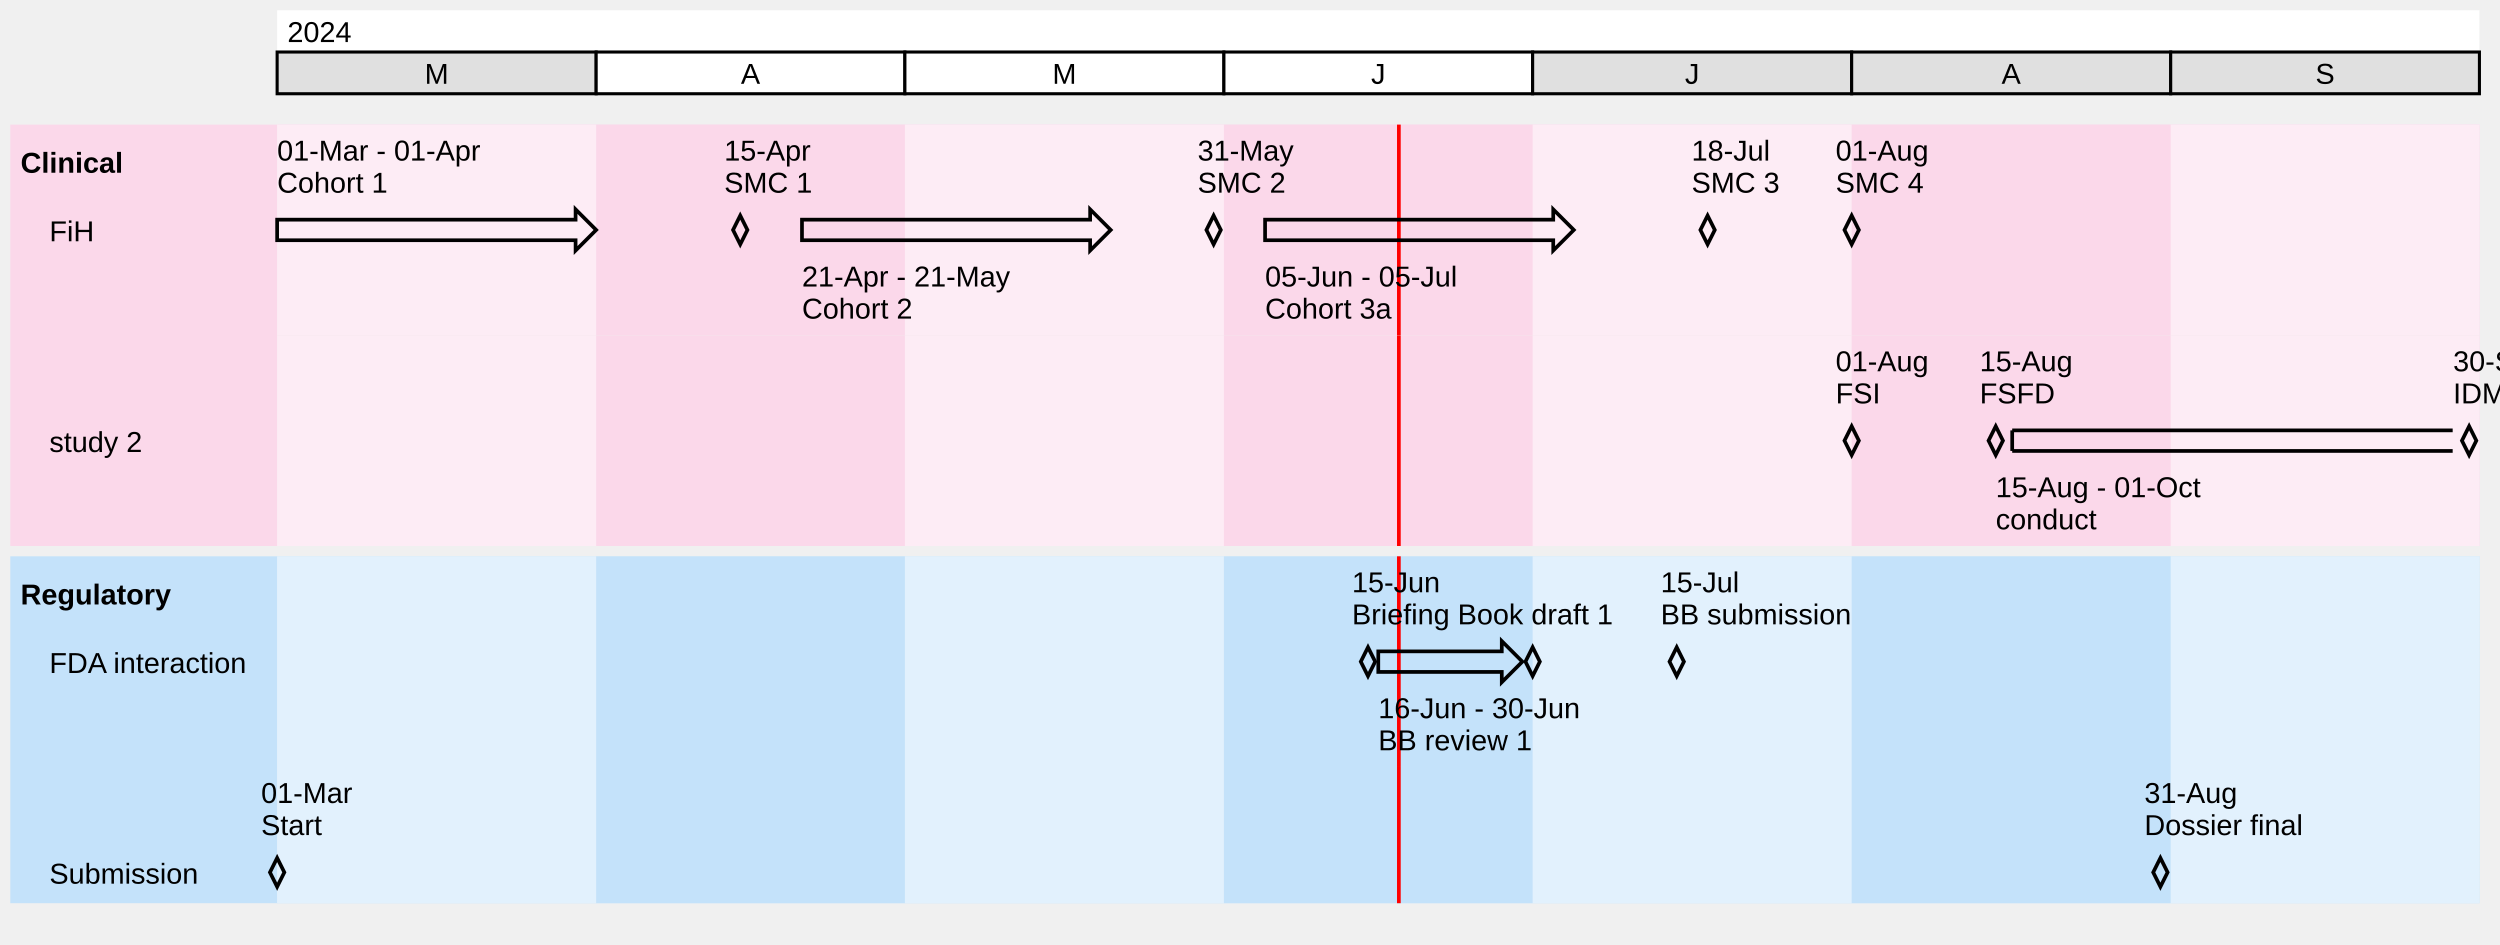
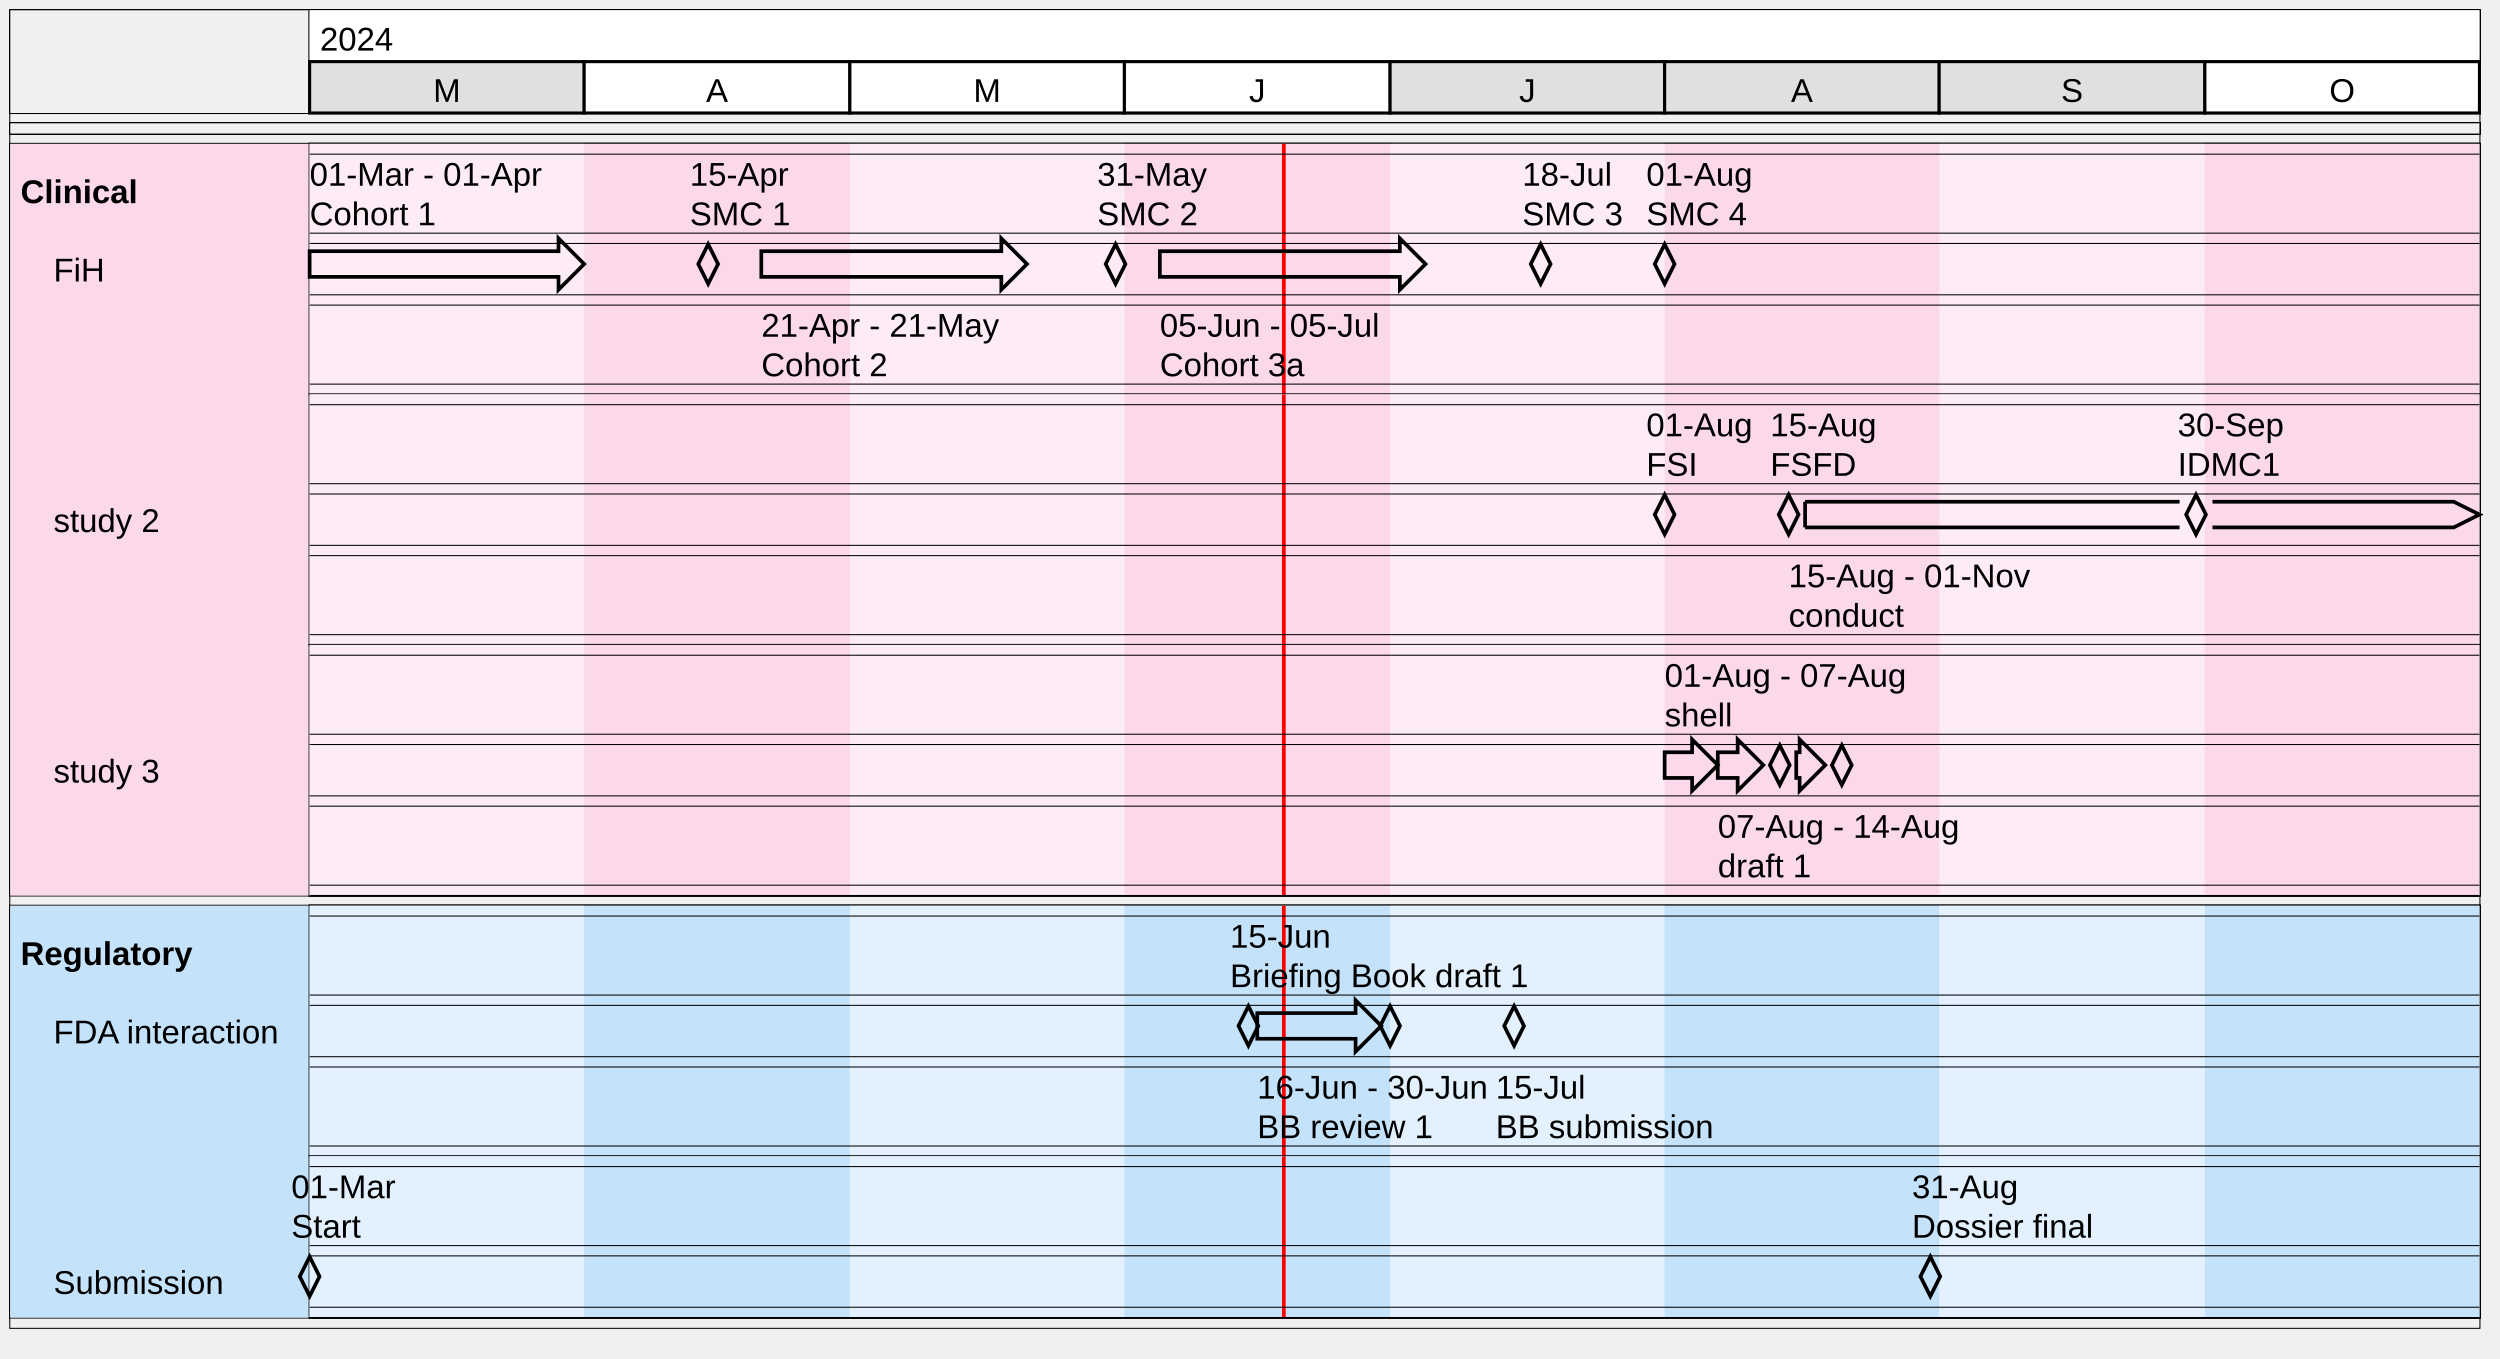
- <svg xmlns="http://www.w3.org/2000/svg" width="1215" height="458.96" viewbox="0 0 1200 0.366">
-   <style>text {font-family: Arial; font-size: 14px ;}</style>
-   <rect x="5" y="5" width="1200" height="40.56" style="stroke:black;  stroke-width:0; fill:transparent; fill-opacity:1" />
-   <text x="10" y="28.4" font-weight="bold" />
-   <rect x="134.688" y="5" width="1070.312" height="20.28" style="stroke:black;  stroke-width:0; fill:#f0f0f0; fill-opacity:1" />
-   <rect x="134.688" y="5" width="1070.312" height="20.28" style="stroke:transparent;  stroke-width:1; fill:white; fill-opacity:1" />
-   <text x="139.688" y="20.44" font-weight="normal">2024</text>
-   <text x="24.0" y="30.5" font-weight="normal" />
-   <rect x="134.688" y="25.28" width="1070.312" height="20.28" style="stroke:black;  stroke-width:0; fill:#f0f0f0; fill-opacity:1" />
-   <rect x="134.688" y="25.28" width="1070.312" height="20.28" style="stroke:black;  stroke-width:0; fill:white; fill-opacity:1" />
-   <rect x="134.688" y="25.28" width="155.045" height="20.28" style="stroke:black;  stroke-width:1.5; fill:#e0e0e0; fill-opacity:1" />
-   <text x="206.382" y="40.72" font-weight="normal">M</text>
-   <rect x="289.733" y="25.28" width="150.044" height="20.28" style="stroke:black;  stroke-width:1.5; fill:white; fill-opacity:1" />
-   <text x="360.083" y="40.72" font-weight="normal">A</text>
-   <rect x="439.777" y="25.28" width="155.045" height="20.28" style="stroke:black;  stroke-width:1.5; fill:white; fill-opacity:1" />
-   <text x="511.471" y="40.72" font-weight="normal">M</text>
-   <rect x="594.822" y="25.28" width="150.044" height="20.28" style="stroke:black;  stroke-width:1.5; fill:white; fill-opacity:1" />
-   <text x="666.344" y="40.72" font-weight="normal">J</text>
-   <rect x="744.866" y="25.28" width="155.045" height="20.28" style="stroke:black;  stroke-width:1.5; fill:#e0e0e0; fill-opacity:1" />
-   <text x="818.888" y="40.72" font-weight="normal">J</text>
-   <rect x="899.911" y="25.28" width="155.045" height="20.28" style="stroke:black;  stroke-width:1.5; fill:#e0e0e0; fill-opacity:1" />
-   <text x="972.762" y="40.72" font-weight="normal">A</text>
-   <rect x="1054.956" y="25.28" width="150.044" height="20.28" style="stroke:black;  stroke-width:1.5; fill:#e0e0e0; fill-opacity:1" />
-   <text x="1125.306" y="40.72" font-weight="normal">S</text>
-   <text x="24.0" y="50.78" font-weight="normal" />
-   <rect x="5" y="60.56" width="1200" height="204.8" style="stroke:black;  stroke-width:0; fill:#fbd8ea; fill-opacity:1" />
-   <text x="10" y="83.96" font-weight="bold">Clinical</text>
-   <rect x="134.688" y="60.56" width="1070.312" height="102.4" style="stroke:black;  stroke-width:0; fill:#f0f0f0; fill-opacity:1" />
-   <rect x="134.688" y="60.56" width="1070.312" height="102.4" style="stroke:transparent;  stroke-width:1; fill:#fbd8ea; fill-opacity:1" />
-   <line x1="679.847" y1="60.56" x2="679.847" y2="162.96" style="stroke:red; stroke-width:1.8; " />
-   <rect x="134.688" y="60.56" width="155.045" height="102.4" style="stroke:black;  stroke-width:0; fill:white; fill-opacity:0.5" />
-   <rect x="439.777" y="60.56" width="155.045" height="102.4" style="stroke:black;  stroke-width:0; fill:white; fill-opacity:0.5" />
-   <rect x="744.866" y="60.56" width="155.045" height="102.4" style="stroke:black;  stroke-width:0; fill:white; fill-opacity:0.5" />
-   <rect x="1054.956" y="60.56" width="150.044" height="102.4" style="stroke:black;  stroke-width:0; fill:white; fill-opacity:0.5" />
-   <path d="M134.688, 116.76 L134.688, 106.76 L279.733, 106.76 L279.733, 101.76 L289.733, 111.76 L279.733, 121.76 L279.733, 116.76 L134.688, 116.76 Z" style="stroke: black; fill: none; stroke-width:1.8; " />
-   <path d="M356.253, 111.76 L359.753, 104.76 L363.253, 111.76 L359.753, 118.76 L356.253, 111.76 Z" style="stroke: black; fill: none; stroke-width:1.8; " />
-   <path d="M389.762, 116.76 L389.762, 106.76 L529.806, 106.76 L529.806, 101.76 L539.806, 111.76 L529.806, 121.76 L529.806, 116.76 L389.762, 116.76 Z" style="stroke: black; fill: none; stroke-width:1.8; " />
-   <path d="M586.32, 111.76 L589.82, 104.76 L593.32, 111.76 L589.82, 118.76 L586.32, 111.76 Z" style="stroke: black; fill: none; stroke-width:1.8; " />
-   <path d="M614.828, 116.76 L614.828, 106.76 L754.871, 106.76 L754.871, 101.76 L764.871, 111.76 L754.871, 121.76 L754.871, 116.76 L614.828, 116.76 Z" style="stroke: black; fill: none; stroke-width:1.8; " />
-   <path d="M826.39, 111.76 L829.89, 104.76 L833.39, 111.76 L829.89, 118.76 L826.39, 111.76 Z" style="stroke: black; fill: none; stroke-width:1.8; " />
-   <path d="M896.411, 111.76 L899.911, 104.76 L903.411, 111.76 L899.911, 118.76 L896.411, 111.76 Z" style="stroke: black; fill: none; stroke-width:1.8; " />
-   <text x="134.688" y="78.04" font-weight="normal">01-Mar - 01-Apr</text>
-   <text x="134.688" y="93.64" font-weight="normal">Cohort 1</text>
-   <text x="351.972" y="78.04" font-weight="normal">15-Apr</text>
-   <text x="351.972" y="93.64" font-weight="normal">SMC 1</text>
-   <text x="582.039" y="78.04" font-weight="normal">31-May</text>
-   <text x="582.039" y="93.64" font-weight="normal">SMC 2</text>
-   <text x="822.109" y="78.04" font-weight="normal">18-Jul</text>
-   <text x="822.109" y="93.64" font-weight="normal">SMC 3</text>
-   <text x="892.13" y="78.04" font-weight="normal">01-Aug</text>
-   <text x="892.13" y="93.64" font-weight="normal">SMC 4</text>
-   <text x="389.762" y="139.24" font-weight="normal">21-Apr - 21-May</text>
-   <text x="389.762" y="154.84" font-weight="normal">Cohort 2</text>
-   <text x="614.828" y="139.24" font-weight="normal">05-Jun - 05-Jul</text>
-   <text x="614.828" y="154.84" font-weight="normal">Cohort 3a</text>
-   <text x="24.0" y="117.26" font-weight="normal">FiH</text>
-   <rect x="134.688" y="162.96" width="1070.312" height="102.4" style="stroke:black;  stroke-width:0; fill:#f0f0f0; fill-opacity:1" />
-   <rect x="134.688" y="162.96" width="1070.312" height="102.4" style="stroke:transparent;  stroke-width:1; fill:#fbd8ea; fill-opacity:1" />
-   <line x1="679.847" y1="162.96" x2="679.847" y2="265.36" style="stroke:red; stroke-width:1.8; " />
-   <rect x="134.688" y="162.96" width="155.045" height="102.4" style="stroke:black;  stroke-width:0; fill:white; fill-opacity:0.5" />
-   <rect x="439.777" y="162.96" width="155.045" height="102.4" style="stroke:black;  stroke-width:0; fill:white; fill-opacity:0.5" />
-   <rect x="744.866" y="162.96" width="155.045" height="102.4" style="stroke:black;  stroke-width:0; fill:white; fill-opacity:0.5" />
-   <rect x="1054.956" y="162.96" width="150.044" height="102.4" style="stroke:black;  stroke-width:0; fill:white; fill-opacity:0.5" />
-   <path d="M896.411, 214.16 L899.911, 207.16 L903.411, 214.16 L899.911, 221.16 L896.411, 214.16 Z" style="stroke: black; fill: none; stroke-width:1.8; " />
-   <path d="M966.431, 214.16 L969.931, 207.16 L973.431, 214.16 L969.931, 221.16 L966.431, 214.16 Z" style="stroke: black; fill: none; stroke-width:1.8; " />
-   <line x1="977.931" y1="209.16" x2="1191.999" y2="209.16" style="stroke:black; stroke-width:1.8; " />
-   <line x1="977.931" y1="219.16" x2="1191.999" y2="219.16" style="stroke:black; stroke-width:1.8; " />
-   <line x1="977.931" y1="209.16" x2="977.931" y2="219.16" style="stroke:black; stroke-width:1.8; " />
-   <path d="M1196.499, 214.16 L1199.999, 207.16 L1203.499, 214.16 L1199.999, 221.16 L1196.499, 214.16 Z" style="stroke: black; fill: none; stroke-width:1.8; " />
-   <text x="892.13" y="180.44" font-weight="normal">01-Aug</text>
-   <text x="892.13" y="196.04" font-weight="normal">FSI</text>
-   <text x="962.15" y="180.44" font-weight="normal">15-Aug</text>
-   <text x="962.15" y="196.04" font-weight="normal">FSFD</text>
-   <text x="1192.217" y="180.44" font-weight="normal">30-Sep</text>
-   <text x="1192.217" y="196.04" font-weight="normal">IDMC1</text>
-   <text x="969.931" y="241.64" font-weight="normal">15-Aug - 01-Oct</text>
-   <text x="969.931" y="257.24" font-weight="normal">conduct</text>
-   <text x="24.0" y="219.66" font-weight="normal">study 2</text>
-   <rect x="5" y="270.36" width="1200" height="168.6" style="stroke:black;  stroke-width:0; fill:#c4e2fa; fill-opacity:1" />
-   <text x="10" y="293.76" font-weight="bold">Regulatory</text>
-   <rect x="134.688" y="270.36" width="1070.312" height="102.4" style="stroke:black;  stroke-width:0; fill:#f0f0f0; fill-opacity:1" />
-   <rect x="134.688" y="270.36" width="1070.312" height="102.4" style="stroke:transparent;  stroke-width:1; fill:#c4e2fa; fill-opacity:1" />
-   <line x1="679.847" y1="270.36" x2="679.847" y2="372.76" style="stroke:red; stroke-width:1.8; " />
-   <rect x="134.688" y="270.36" width="155.045" height="102.4" style="stroke:black;  stroke-width:0; fill:white; fill-opacity:0.5" />
-   <rect x="439.777" y="270.36" width="155.045" height="102.4" style="stroke:black;  stroke-width:0; fill:white; fill-opacity:0.5" />
-   <rect x="744.866" y="270.36" width="155.045" height="102.4" style="stroke:black;  stroke-width:0; fill:white; fill-opacity:0.5" />
-   <rect x="1054.956" y="270.36" width="150.044" height="102.4" style="stroke:black;  stroke-width:0; fill:white; fill-opacity:0.5" />
-   <path d="M661.342, 321.56 L664.842, 314.56 L668.342, 321.56 L664.842, 328.56 L661.342, 321.56 Z" style="stroke: black; fill: none; stroke-width:1.8; " />
-   <path d="M669.844, 326.56 L669.844, 316.56 L729.864, 316.56 L729.864, 311.56 L739.864, 321.56 L729.864, 331.56 L729.864, 326.56 L669.844, 326.56 Z" style="stroke: black; fill: none; stroke-width:1.8; " />
-   <path d="M741.366, 321.56 L744.866, 314.56 L748.366, 321.56 L744.866, 328.56 L741.366, 321.56 Z" style="stroke: black; fill: none; stroke-width:1.8; " />
-   <path d="M811.386, 321.56 L814.886, 314.56 L818.386, 321.56 L814.886, 328.56 L811.386, 321.56 Z" style="stroke: black; fill: none; stroke-width:1.8; " />
-   <text x="657.061" y="287.84" font-weight="normal">15-Jun</text>
-   <text x="657.061" y="303.44" font-weight="normal">Briefing Book draft 1</text>
-   <text x="807.105" y="287.84" font-weight="normal">15-Jul</text>
-   <text x="807.105" y="303.44" font-weight="normal">BB submission</text>
-   <text x="669.844" y="349.04" font-weight="normal">16-Jun - 30-Jun</text>
-   <text x="669.844" y="364.64" font-weight="normal">BB review 1</text>
-   <text x="24.0" y="327.06" font-weight="normal">FDA interaction</text>
-   <rect x="134.688" y="372.76" width="1070.312" height="66.2" style="stroke:black;  stroke-width:0; fill:#f0f0f0; fill-opacity:1" />
-   <rect x="134.688" y="372.76" width="1070.312" height="66.2" style="stroke:transparent;  stroke-width:1; fill:#c4e2fa; fill-opacity:1" />
-   <line x1="679.847" y1="372.76" x2="679.847" y2="438.96" style="stroke:red; stroke-width:1.8; " />
-   <rect x="134.688" y="372.76" width="155.045" height="66.2" style="stroke:black;  stroke-width:0; fill:white; fill-opacity:0.5" />
-   <rect x="439.777" y="372.76" width="155.045" height="66.2" style="stroke:black;  stroke-width:0; fill:white; fill-opacity:0.5" />
-   <rect x="744.866" y="372.76" width="155.045" height="66.2" style="stroke:black;  stroke-width:0; fill:white; fill-opacity:0.5" />
-   <rect x="1054.956" y="372.76" width="150.044" height="66.2" style="stroke:black;  stroke-width:0; fill:white; fill-opacity:0.5" />
-   <path d="M131.188, 423.96 L134.688, 416.96 L138.188, 423.96 L134.688, 430.96 L131.188, 423.96 Z" style="stroke: black; fill: none; stroke-width:1.8; " />
-   <path d="M1046.455, 423.96 L1049.955, 416.96 L1053.455, 423.96 L1049.955, 430.96 L1046.455, 423.96 Z" style="stroke: black; fill: none; stroke-width:1.8; " />
-   <text x="126.906" y="390.24" font-weight="normal">01-Mar</text>
-   <text x="126.906" y="405.84" font-weight="normal">Start</text>
-   <text x="1042.173" y="390.24" font-weight="normal">31-Aug</text>
-   <text x="1042.173" y="405.84" font-weight="normal">Dossier final</text>
-   <text x="24.0" y="429.46" font-weight="normal">Submission</text>
+ <svg xmlns="http://www.w3.org/2000/svg" width="1215" height="660.32" viewbox="0 0 1200 0.534">
+   <style>text {font-family: Arial; font-size: 16px ;}</style>
+   <rect x="5" y="5" width="1200" height="640.32" style="stroke:black;  stroke-width:1; fill:none; fill-opacity:1" />
+   <rect x="5" y="5" width="1200" height="49.92" style="stroke:black;  stroke-width:1; fill:none; fill-opacity:1" />
+   <rect x="150.484" y="5" width="1054.516" height="24.96" style="stroke:black;  stroke-width:1; fill:none; fill-opacity:1" />
+   <rect x="150.484" y="29.96" width="1054.516" height="24.96" style="stroke:black;  stroke-width:1; fill:none; fill-opacity:1" />
+   <rect x="5" y="59.92" width="1200" height="5" style="stroke:black;  stroke-width:1; fill:none; fill-opacity:1" />
+   <rect x="5" y="59.92" width="1200" height="5" style="stroke:black;  stroke-width:1; fill:none; fill-opacity:1" />
+   <rect x="5" y="69.92" width="1200" height="365.28" style="stroke:black;  stroke-width:1; fill:none; fill-opacity:1" />
+   <rect x="150.484" y="69.92" width="1054.516" height="121.76" style="stroke:black;  stroke-width:1; fill:none; fill-opacity:1" />
+   <rect x="150.484" y="191.68" width="1054.516" height="121.76" style="stroke:black;  stroke-width:1; fill:none; fill-opacity:1" />
+   <rect x="150.484" y="313.44" width="1054.516" height="121.76" style="stroke:black;  stroke-width:1; fill:none; fill-opacity:1" />
+   <rect x="5" y="440.2" width="1200" height="200.12" style="stroke:black;  stroke-width:1; fill:none; fill-opacity:1" />
+   <rect x="150.484" y="440.2" width="1054.516" height="121.76" style="stroke:black;  stroke-width:1; fill:none; fill-opacity:1" />
+   <rect x="150.484" y="561.96" width="1054.516" height="78.36" style="stroke:black;  stroke-width:1; fill:none; fill-opacity:1" />
+   <rect x="5" y="5" width="1200" height="640.32" style="stroke:black;  stroke-width:0; fill:#f0f0f0; fill-opacity:1" />
+   <rect x="5" y="5" width="1200" height="49.92" style="stroke:black;  stroke-width:1; fill:none; fill-opacity:1" />
+   <rect x="150.484" y="5" width="1054.516" height="24.96" style="stroke:black;  stroke-width:1; fill:none; fill-opacity:1" />
+   <rect x="150.484" y="29.96" width="1054.516" height="24.96" style="stroke:black;  stroke-width:1; fill:none; fill-opacity:1" />
+   <rect x="5" y="5" width="1200" height="49.92" style="stroke:black;  stroke-width:0; fill:#f0f0f0; fill-opacity:1" />
+   <rect x="150.484" y="5" width="1054.516" height="24.96" style="stroke:black;  stroke-width:1; fill:none; fill-opacity:1" />
+   <rect x="150.484" y="5" width="1054.516" height="24.96" style="stroke:black;  stroke-width:0; fill:#f0f0f0; fill-opacity:1" />
+   <rect x="150.484" y="29.96" width="1054.516" height="24.96" style="stroke:black;  stroke-width:1; fill:none; fill-opacity:1" />
+   <rect x="150.484" y="29.96" width="1054.516" height="24.96" style="stroke:black;  stroke-width:0; fill:#f0f0f0; fill-opacity:1" />
+   <rect x="5" y="59.92" width="1200" height="5" style="stroke:black;  stroke-width:1; fill:none; fill-opacity:1" />
+   <rect x="5" y="59.92" width="1200" height="5" style="stroke:black;  stroke-width:1; fill:none; fill-opacity:1" />
+   <rect x="5" y="59.92" width="1200" height="5" style="stroke:black;  stroke-width:0; fill:#f0f0f0; fill-opacity:1" />
+   <rect x="5" y="59.92" width="1200" height="5" style="stroke:black;  stroke-width:1; fill:none; fill-opacity:1" />
+   <rect x="5" y="59.92" width="1200" height="5" style="stroke:black;  stroke-width:0; fill:#f0f0f0; fill-opacity:1" />
+   <rect x="5" y="69.92" width="1200" height="365.28" style="stroke:black;  stroke-width:1; fill:none; fill-opacity:1" />
+   <rect x="150.484" y="69.92" width="1054.516" height="121.76" style="stroke:black;  stroke-width:1; fill:none; fill-opacity:1" />
+   <rect x="150.484" y="191.68" width="1054.516" height="121.76" style="stroke:black;  stroke-width:1; fill:none; fill-opacity:1" />
+   <rect x="150.484" y="313.44" width="1054.516" height="121.76" style="stroke:black;  stroke-width:1; fill:none; fill-opacity:1" />
+   <rect x="5" y="69.92" width="1200" height="365.28" style="stroke:black;  stroke-width:0; fill:#f0f0f0; fill-opacity:1" />
+   <rect x="150.484" y="69.92" width="1054.516" height="121.76" style="stroke:black;  stroke-width:1; fill:none; fill-opacity:1" />
+   <rect x="150.484" y="69.92" width="1054.516" height="121.76" style="stroke:black;  stroke-width:0; fill:#f0f0f0; fill-opacity:1" />
+   <rect x="150.484" y="191.68" width="1054.516" height="121.76" style="stroke:black;  stroke-width:1; fill:none; fill-opacity:1" />
+   <rect x="150.484" y="191.68" width="1054.516" height="121.76" style="stroke:black;  stroke-width:0; fill:#f0f0f0; fill-opacity:1" />
+   <rect x="150.484" y="313.44" width="1054.516" height="121.76" style="stroke:black;  stroke-width:1; fill:none; fill-opacity:1" />
+   <rect x="150.484" y="313.44" width="1054.516" height="121.76" style="stroke:black;  stroke-width:0; fill:#f0f0f0; fill-opacity:1" />
+   <rect x="5" y="440.2" width="1200" height="200.12" style="stroke:black;  stroke-width:1; fill:none; fill-opacity:1" />
+   <rect x="150.484" y="440.2" width="1054.516" height="121.76" style="stroke:black;  stroke-width:1; fill:none; fill-opacity:1" />
+   <rect x="150.484" y="561.96" width="1054.516" height="78.36" style="stroke:black;  stroke-width:1; fill:none; fill-opacity:1" />
+   <rect x="5" y="440.2" width="1200" height="200.12" style="stroke:black;  stroke-width:0; fill:#f0f0f0; fill-opacity:1" />
+   <rect x="150.484" y="440.2" width="1054.516" height="121.76" style="stroke:black;  stroke-width:1; fill:none; fill-opacity:1" />
+   <rect x="150.484" y="440.2" width="1054.516" height="121.76" style="stroke:black;  stroke-width:0; fill:#f0f0f0; fill-opacity:1" />
+   <rect x="150.484" y="561.96" width="1054.516" height="78.36" style="stroke:black;  stroke-width:1; fill:none; fill-opacity:1" />
+   <rect x="150.484" y="561.96" width="1054.516" height="78.36" style="stroke:black;  stroke-width:0; fill:#f0f0f0; fill-opacity:1" />
+   <rect x="5" y="5" width="1200" height="49.92" style="stroke:black;  stroke-width:0; fill:transparent; fill-opacity:1" />
+   <text x="10" y="33.8" font-weight="bold" />
+   <rect x="150.484" y="5" width="1054.516" height="24.96" style="stroke:black;  stroke-width:1; fill:none; fill-opacity:1" />
+   <rect x="150.484" y="5" width="1054.516" height="24.96" style="stroke:black;  stroke-width:0; fill:#f0f0f0; fill-opacity:1" />
+   <rect x="150.484" y="5" width="1054.516" height="24.96" style="stroke:transparent;  stroke-width:1; fill:white; fill-opacity:1" />
+   <text x="155.484" y="24.58" font-weight="normal">2024</text>
+   <text x="26.0" y="33.48" font-weight="normal" />
+   <rect x="150.484" y="29.96" width="1054.516" height="24.96" style="stroke:black;  stroke-width:1; fill:none; fill-opacity:1" />
+   <rect x="150.484" y="29.96" width="1054.516" height="24.96" style="stroke:black;  stroke-width:0; fill:#f0f0f0; fill-opacity:1" />
+   <rect x="150.484" y="29.96" width="1054.516" height="24.96" style="stroke:black;  stroke-width:0; fill:white; fill-opacity:1" />
+   <rect x="150.484" y="29.96" width="133.429" height="24.96" style="stroke:black;  stroke-width:1.5; fill:#e0e0e0; fill-opacity:1" />
+   <text x="210.535" y="49.54" font-weight="normal">M</text>
+   <rect x="283.913" y="29.96" width="129.124" height="24.96" style="stroke:black;  stroke-width:1.5; fill:white; fill-opacity:1" />
+   <text x="343.139" y="49.54" font-weight="normal">A</text>
+   <rect x="413.037" y="29.96" width="133.429" height="24.96" style="stroke:black;  stroke-width:1.5; fill:white; fill-opacity:1" />
+   <text x="473.087" y="49.54" font-weight="normal">M</text>
+   <rect x="546.466" y="29.96" width="129.124" height="24.96" style="stroke:black;  stroke-width:1.5; fill:white; fill-opacity:1" />
+   <text x="607.028" y="49.54" font-weight="normal">J</text>
+   <rect x="675.59" y="29.96" width="133.429" height="24.96" style="stroke:black;  stroke-width:1.5; fill:#e0e0e0; fill-opacity:1" />
+   <text x="738.304" y="49.54" font-weight="normal">J</text>
+   <rect x="809.019" y="29.96" width="133.429" height="24.96" style="stroke:black;  stroke-width:1.5; fill:#e0e0e0; fill-opacity:1" />
+   <text x="870.397" y="49.54" font-weight="normal">A</text>
+   <rect x="942.447" y="29.96" width="129.124" height="24.96" style="stroke:black;  stroke-width:1.5; fill:#e0e0e0; fill-opacity:1" />
+   <text x="1001.673" y="49.54" font-weight="normal">S</text>
+   <rect x="1071.571" y="29.96" width="133.429" height="24.96" style="stroke:black;  stroke-width:1.5; fill:white; fill-opacity:1" />
+   <text x="1132.059" y="49.54" font-weight="normal">O</text>
+   <text x="26.0" y="58.44" font-weight="normal" />
+   <rect x="5" y="59.92" width="1200" height="5" style="stroke:black;  stroke-width:1; fill:none; fill-opacity:1" />
+   <rect x="5" y="59.92" width="1200" height="5" style="stroke:black;  stroke-width:0; fill:#f0f0f0; fill-opacity:1" />
+   <rect x="5" y="69.92" width="1200" height="365.28" style="stroke:black;  stroke-width:0; fill:#fbd8ea; fill-opacity:1" />
+   <text x="10" y="98.72" font-weight="bold">Clinical</text>
+   <rect x="150.484" y="69.92" width="1054.516" height="121.76" style="stroke:black;  stroke-width:1; fill:none; fill-opacity:1" />
+   <rect x="150.484" y="69.92" width="1054.516" height="121.76" style="stroke:black;  stroke-width:0; fill:#f0f0f0; fill-opacity:1" />
+   <rect x="150.484" y="69.92" width="1054.516" height="121.76" style="stroke:transparent;  stroke-width:1; fill:#fbd8ea; fill-opacity:1" />
+   <line x1="623.94" y1="69.92" x2="623.94" y2="191.68" style="stroke:red; stroke-width:1.8; " />
+   <rect x="150.484" y="69.92" width="133.429" height="121.76" style="stroke:black;  stroke-width:0; fill:white; fill-opacity:0.5" />
+   <rect x="413.037" y="69.92" width="133.429" height="121.76" style="stroke:black;  stroke-width:0; fill:white; fill-opacity:0.5" />
+   <rect x="675.59" y="69.92" width="133.429" height="121.76" style="stroke:black;  stroke-width:0; fill:white; fill-opacity:0.5" />
+   <rect x="942.447" y="69.92" width="129.124" height="121.76" style="stroke:black;  stroke-width:0; fill:white; fill-opacity:0.5" />
+   <path d="M150.484, 134.56 L150.484, 122.08 L271.433, 122.08 L271.433, 115.84 L283.913, 128.32 L271.433, 140.8 L271.433, 134.56 L150.484, 134.56 Z" style="stroke: black; fill: none; stroke-width:1.8; " />
+   <path d="M339.366, 128.32 L344.171, 118.71 L348.976, 128.32 L344.171, 137.93 L339.366, 128.32 Z" style="stroke: black; fill: none; stroke-width:1.8; " />
+   <path d="M369.996, 134.56 L369.996, 122.08 L486.64, 122.08 L486.64, 115.84 L499.12, 128.32 L486.64, 140.8 L486.64, 134.56 L369.996, 134.56 Z" style="stroke: black; fill: none; stroke-width:1.8; " />
+   <path d="M537.357, 128.32 L542.162, 118.71 L546.966, 128.32 L542.162, 137.93 L537.357, 128.32 Z" style="stroke: black; fill: none; stroke-width:1.8; " />
+   <path d="M563.682, 134.56 L563.682, 122.08 L680.327, 122.08 L680.327, 115.84 L692.807, 128.32 L680.327, 140.8 L680.327, 134.56 L563.682, 134.56 Z" style="stroke: black; fill: none; stroke-width:1.8; " />
+   <path d="M743.956, 128.32 L748.761, 118.71 L753.565, 128.32 L748.761, 137.93 L743.956, 128.32 Z" style="stroke: black; fill: none; stroke-width:1.8; " />
+   <path d="M804.214, 128.32 L809.019, 118.71 L813.823, 128.32 L809.019, 137.93 L804.214, 128.32 Z" style="stroke: black; fill: none; stroke-width:1.8; " />
+   <text x="150.484" y="90.28" font-weight="normal">01-Mar - 01-Apr</text>
+   <text x="150.484" y="109.48" font-weight="normal">Cohort 1</text>
+   <text x="335.265" y="90.28" font-weight="normal">15-Apr</text>
+   <text x="335.265" y="109.48" font-weight="normal">SMC 1</text>
+   <text x="533.255" y="90.28" font-weight="normal">31-May</text>
+   <text x="533.255" y="109.48" font-weight="normal">SMC 2</text>
+   <text x="739.854" y="90.28" font-weight="normal">18-Jul</text>
+   <text x="739.854" y="109.48" font-weight="normal">SMC 3</text>
+   <text x="800.112" y="90.28" font-weight="normal">01-Aug</text>
+   <text x="800.112" y="109.48" font-weight="normal">SMC 4</text>
+   <text x="369.996" y="163.64" font-weight="normal">21-Apr - 21-May</text>
+   <text x="369.996" y="182.84" font-weight="normal">Cohort 2</text>
+   <text x="563.682" y="163.64" font-weight="normal">05-Jun - 05-Jul</text>
+   <text x="563.682" y="182.84" font-weight="normal">Cohort 3a</text>
+   <line x1="150.484" y1="74.92" x2="1205.0" y2="74.92" style="stroke:black; stroke-width:0.5; " />
+   <line x1="150.484" y1="113.32" x2="1205.0" y2="113.32" style="stroke:black; stroke-width:0.5; " />
+   <line x1="150.484" y1="118.32" x2="1205.0" y2="118.32" style="stroke:black; stroke-width:0.5; " />
+   <line x1="150.484" y1="143.28" x2="1205.0" y2="143.28" style="stroke:black; stroke-width:0.5; " />
+   <line x1="150.484" y1="148.28" x2="1205.0" y2="148.28" style="stroke:black; stroke-width:0.5; " />
+   <line x1="150.484" y1="186.68" x2="1205.0" y2="186.68" style="stroke:black; stroke-width:0.5; " />
+   <line x1="150.484" y1="191.68" x2="1205.0" y2="191.68" style="stroke:black; stroke-width:0.5; " />
+   <text x="26.0" y="136.8" font-weight="normal">FiH</text>
+   <rect x="150.484" y="191.68" width="1054.516" height="121.76" style="stroke:black;  stroke-width:1; fill:none; fill-opacity:1" />
+   <rect x="150.484" y="191.68" width="1054.516" height="121.76" style="stroke:black;  stroke-width:0; fill:#f0f0f0; fill-opacity:1" />
+   <rect x="150.484" y="191.68" width="1054.516" height="121.76" style="stroke:transparent;  stroke-width:1; fill:#fbd8ea; fill-opacity:1" />
+   <line x1="623.94" y1="191.68" x2="623.94" y2="313.44" style="stroke:red; stroke-width:1.8; " />
+   <rect x="150.484" y="191.68" width="133.429" height="121.76" style="stroke:black;  stroke-width:0; fill:white; fill-opacity:0.5" />
+   <rect x="413.037" y="191.68" width="133.429" height="121.76" style="stroke:black;  stroke-width:0; fill:white; fill-opacity:0.5" />
+   <rect x="675.59" y="191.68" width="133.429" height="121.76" style="stroke:black;  stroke-width:0; fill:white; fill-opacity:0.5" />
+   <rect x="942.447" y="191.68" width="129.124" height="121.76" style="stroke:black;  stroke-width:0; fill:white; fill-opacity:0.5" />
+   <path d="M804.214, 250.08 L809.019, 240.47 L813.823, 250.08 L809.019, 259.69 L804.214, 250.08 Z" style="stroke: black; fill: none; stroke-width:1.8; " />
+   <path d="M864.472, 250.08 L869.277, 240.47 L874.081, 250.08 L869.277, 259.69 L864.472, 250.08 Z" style="stroke: black; fill: none; stroke-width:1.8; " />
+   <line x1="877.277" y1="243.84" x2="1059.267" y2="243.84" style="stroke:black; stroke-width:1.8; " />
+   <line x1="877.277" y1="256.32" x2="1059.267" y2="256.32" style="stroke:black; stroke-width:1.8; " />
+   <line x1="877.277" y1="243.84" x2="877.277" y2="256.32" style="stroke:black; stroke-width:1.8; " />
+   <path d="M1075.267, 243.84 L1192.52, 243.84 L1205.0, 250.08 L1192.52, 256.32 L1075.267, 256.32 " style="stroke: black; fill: none; stroke-width:1.8; " />
+   <path d="M1062.463, 250.08 L1067.267, 240.47 L1072.072, 250.08 L1067.267, 259.69 L1062.463, 250.08 Z" style="stroke: black; fill: none; stroke-width:1.8; " />
+   <text x="800.112" y="212.04" font-weight="normal">01-Aug</text>
+   <text x="800.112" y="231.24" font-weight="normal">FSI</text>
+   <text x="860.37" y="212.04" font-weight="normal">15-Aug</text>
+   <text x="860.37" y="231.24" font-weight="normal">FSFD</text>
+   <text x="1058.361" y="212.04" font-weight="normal">30-Sep</text>
+   <text x="1058.361" y="231.24" font-weight="normal">IDMC1</text>
+   <text x="869.277" y="285.4" font-weight="normal">15-Aug - 01-Nov</text>
+   <text x="869.277" y="304.6" font-weight="normal">conduct</text>
+   <line x1="150.484" y1="196.68" x2="1205.0" y2="196.68" style="stroke:black; stroke-width:0.5; " />
+   <line x1="150.484" y1="235.08" x2="1205.0" y2="235.08" style="stroke:black; stroke-width:0.5; " />
+   <line x1="150.484" y1="240.08" x2="1205.0" y2="240.08" style="stroke:black; stroke-width:0.5; " />
+   <line x1="150.484" y1="265.04" x2="1205.0" y2="265.04" style="stroke:black; stroke-width:0.5; " />
+   <line x1="150.484" y1="270.04" x2="1205.0" y2="270.04" style="stroke:black; stroke-width:0.5; " />
+   <line x1="150.484" y1="308.44" x2="1205.0" y2="308.44" style="stroke:black; stroke-width:0.5; " />
+   <line x1="150.484" y1="313.44" x2="1205.0" y2="313.44" style="stroke:black; stroke-width:0.5; " />
+   <text x="26.0" y="258.56" font-weight="normal">study 2</text>
+   <rect x="150.484" y="313.44" width="1054.516" height="121.76" style="stroke:black;  stroke-width:1; fill:none; fill-opacity:1" />
+   <rect x="150.484" y="313.44" width="1054.516" height="121.76" style="stroke:black;  stroke-width:0; fill:#f0f0f0; fill-opacity:1" />
+   <rect x="150.484" y="313.44" width="1054.516" height="121.76" style="stroke:transparent;  stroke-width:1; fill:#fbd8ea; fill-opacity:1" />
+   <line x1="623.94" y1="313.44" x2="623.94" y2="435.2" style="stroke:red; stroke-width:1.8; " />
+   <rect x="150.484" y="313.44" width="133.429" height="121.76" style="stroke:black;  stroke-width:0; fill:white; fill-opacity:0.5" />
+   <rect x="413.037" y="313.44" width="133.429" height="121.76" style="stroke:black;  stroke-width:0; fill:white; fill-opacity:0.5" />
+   <rect x="675.59" y="313.44" width="133.429" height="121.76" style="stroke:black;  stroke-width:0; fill:white; fill-opacity:0.5" />
+   <rect x="942.447" y="313.44" width="129.124" height="121.76" style="stroke:black;  stroke-width:0; fill:white; fill-opacity:0.5" />
+   <path d="M809.019, 378.08 L809.019, 365.6 L822.363, 365.6 L822.363, 359.36 L834.843, 371.84 L822.363, 384.32 L822.363, 378.08 L809.019, 378.08 Z" style="stroke: black; fill: none; stroke-width:1.8; " />
+   <path d="M834.843, 378.08 L834.843, 365.6 L844.493, 365.6 L844.493, 359.36 L856.973, 371.84 L844.493, 384.32 L844.493, 378.08 L834.843, 378.08 Z" style="stroke: black; fill: none; stroke-width:1.8; " />
+   <path d="M860.168, 371.84 L864.973, 362.23 L869.777, 371.84 L864.973, 381.45 L860.168, 371.84 Z" style="stroke: black; fill: none; stroke-width:1.8; " />
+   <path d="M872.973, 378.08 L872.973, 365.6 L874.622, 365.6 L874.622, 359.36 L887.102, 371.84 L874.622, 384.32 L874.622, 378.08 L872.973, 378.08 Z" style="stroke: black; fill: none; stroke-width:1.8; " />
+   <path d="M890.297, 371.84 L895.102, 362.23 L899.906, 371.84 L895.102, 381.45 L890.297, 371.84 Z" style="stroke: black; fill: none; stroke-width:1.8; " />
+   <text x="809.019" y="333.8" font-weight="normal">01-Aug - 07-Aug</text>
+   <text x="809.019" y="353.0" font-weight="normal">shell</text>
+   <text x="834.843" y="407.16" font-weight="normal">07-Aug - 14-Aug</text>
+   <text x="834.843" y="426.36" font-weight="normal">draft 1</text>
+   <line x1="150.484" y1="318.44" x2="1205.0" y2="318.44" style="stroke:black; stroke-width:0.5; " />
+   <line x1="150.484" y1="356.84" x2="1205.0" y2="356.84" style="stroke:black; stroke-width:0.5; " />
+   <line x1="150.484" y1="361.84" x2="1205.0" y2="361.84" style="stroke:black; stroke-width:0.5; " />
+   <line x1="150.484" y1="386.8" x2="1205.0" y2="386.8" style="stroke:black; stroke-width:0.5; " />
+   <line x1="150.484" y1="391.8" x2="1205.0" y2="391.8" style="stroke:black; stroke-width:0.5; " />
+   <line x1="150.484" y1="430.2" x2="1205.0" y2="430.2" style="stroke:black; stroke-width:0.5; " />
+   <line x1="150.484" y1="435.2" x2="1205.0" y2="435.2" style="stroke:black; stroke-width:0.5; " />
+   <text x="26.0" y="380.32" font-weight="normal">study 3</text>
+   <rect x="5" y="440.2" width="1200" height="200.12" style="stroke:black;  stroke-width:0; fill:#c4e2fa; fill-opacity:1" />
+   <text x="10" y="469.0" font-weight="bold">Regulatory</text>
+   <rect x="150.484" y="440.2" width="1054.516" height="121.76" style="stroke:black;  stroke-width:1; fill:none; fill-opacity:1" />
+   <rect x="150.484" y="440.2" width="1054.516" height="121.76" style="stroke:black;  stroke-width:0; fill:#f0f0f0; fill-opacity:1" />
+   <rect x="150.484" y="440.2" width="1054.516" height="121.76" style="stroke:transparent;  stroke-width:1; fill:#c4e2fa; fill-opacity:1" />
+   <line x1="623.94" y1="440.2" x2="623.94" y2="561.96" style="stroke:red; stroke-width:1.8; " />
+   <rect x="150.484" y="440.2" width="133.429" height="121.76" style="stroke:black;  stroke-width:0; fill:white; fill-opacity:0.5" />
+   <rect x="413.037" y="440.2" width="133.429" height="121.76" style="stroke:black;  stroke-width:0; fill:white; fill-opacity:0.5" />
+   <rect x="675.59" y="440.2" width="133.429" height="121.76" style="stroke:black;  stroke-width:0; fill:white; fill-opacity:0.5" />
+   <rect x="942.447" y="440.2" width="129.124" height="121.76" style="stroke:black;  stroke-width:0; fill:white; fill-opacity:0.5" />
+   <path d="M601.919, 498.6 L606.724, 488.99 L611.529, 498.6 L606.724, 508.21 L601.919, 498.6 Z" style="stroke: black; fill: none; stroke-width:1.8; " />
+   <path d="M611.028, 504.84 L611.028, 492.36 L658.806, 492.36 L658.806, 486.12 L671.286, 498.6 L658.806, 511.08 L658.806, 504.84 L611.028, 504.84 Z" style="stroke: black; fill: none; stroke-width:1.8; " />
+   <path d="M670.785, 498.6 L675.59, 488.99 L680.395, 498.6 L675.59, 508.21 L670.785, 498.6 Z" style="stroke: black; fill: none; stroke-width:1.8; " />
+   <path d="M731.043, 498.6 L735.848, 488.99 L740.653, 498.6 L735.848, 508.21 L731.043, 498.6 Z" style="stroke: black; fill: none; stroke-width:1.8; " />
+   <text x="597.818" y="460.56" font-weight="normal">15-Jun</text>
+   <text x="597.818" y="479.76" font-weight="normal">Briefing Book draft 1</text>
+   <text x="611.028" y="533.92" font-weight="normal">16-Jun - 30-Jun</text>
+   <text x="611.028" y="553.12" font-weight="normal">BB review 1</text>
+   <text x="726.942" y="533.92" font-weight="normal">15-Jul</text>
+   <text x="726.942" y="553.12" font-weight="normal">BB submission</text>
+   <line x1="150.484" y1="445.2" x2="1205.0" y2="445.2" style="stroke:black; stroke-width:0.5; " />
+   <line x1="150.484" y1="483.6" x2="1205.0" y2="483.6" style="stroke:black; stroke-width:0.5; " />
+   <line x1="150.484" y1="488.6" x2="1205.0" y2="488.6" style="stroke:black; stroke-width:0.5; " />
+   <line x1="150.484" y1="513.56" x2="1205.0" y2="513.56" style="stroke:black; stroke-width:0.5; " />
+   <line x1="150.484" y1="518.56" x2="1205.0" y2="518.56" style="stroke:black; stroke-width:0.5; " />
+   <line x1="150.484" y1="556.96" x2="1205.0" y2="556.96" style="stroke:black; stroke-width:0.5; " />
+   <line x1="150.484" y1="561.96" x2="1205.0" y2="561.96" style="stroke:black; stroke-width:0.5; " />
+   <text x="26.0" y="507.08" font-weight="normal">FDA interaction</text>
+   <rect x="150.484" y="561.96" width="1054.516" height="78.36" style="stroke:black;  stroke-width:1; fill:none; fill-opacity:1" />
+   <rect x="150.484" y="561.96" width="1054.516" height="78.36" style="stroke:black;  stroke-width:0; fill:#f0f0f0; fill-opacity:1" />
+   <rect x="150.484" y="561.96" width="1054.516" height="78.36" style="stroke:transparent;  stroke-width:1; fill:#c4e2fa; fill-opacity:1" />
+   <line x1="623.94" y1="561.96" x2="623.94" y2="640.32" style="stroke:red; stroke-width:1.8; " />
+   <rect x="150.484" y="561.96" width="133.429" height="78.36" style="stroke:black;  stroke-width:0; fill:white; fill-opacity:0.5" />
+   <rect x="413.037" y="561.96" width="133.429" height="78.36" style="stroke:black;  stroke-width:0; fill:white; fill-opacity:0.5" />
+   <rect x="675.59" y="561.96" width="133.429" height="78.36" style="stroke:black;  stroke-width:0; fill:white; fill-opacity:0.5" />
+   <rect x="942.447" y="561.96" width="129.124" height="78.36" style="stroke:black;  stroke-width:0; fill:white; fill-opacity:0.5" />
+   <path d="M145.68, 620.36 L150.484, 610.75 L155.289, 620.36 L150.484, 629.97 L145.68, 620.36 Z" style="stroke: black; fill: none; stroke-width:1.8; " />
+   <path d="M933.338, 620.36 L938.143, 610.75 L942.948, 620.36 L938.143, 629.97 L933.338, 620.36 Z" style="stroke: black; fill: none; stroke-width:1.8; " />
+   <text x="141.578" y="582.32" font-weight="normal">01-Mar</text>
+   <text x="141.578" y="601.52" font-weight="normal">Start</text>
+   <text x="929.237" y="582.32" font-weight="normal">31-Aug</text>
+   <text x="929.237" y="601.52" font-weight="normal">Dossier final</text>
+   <line x1="150.484" y1="566.96" x2="1205.0" y2="566.96" style="stroke:black; stroke-width:0.5; " />
+   <line x1="150.484" y1="605.36" x2="1205.0" y2="605.36" style="stroke:black; stroke-width:0.5; " />
+   <line x1="150.484" y1="610.36" x2="1205.0" y2="610.36" style="stroke:black; stroke-width:0.5; " />
+   <line x1="150.484" y1="635.32" x2="1205.0" y2="635.32" style="stroke:black; stroke-width:0.5; " />
+   <line x1="150.484" y1="640.32" x2="1205.0" y2="640.32" style="stroke:black; stroke-width:0.5; " />
+   <line x1="150.484" y1="640.32" x2="1205.0" y2="640.32" style="stroke:black; stroke-width:0.5; " />
+   <line x1="150.484" y1="640.32" x2="1205.0" y2="640.32" style="stroke:black; stroke-width:0.5; " />
+   <text x="26.0" y="628.84" font-weight="normal">Submission</text>
</svg>
